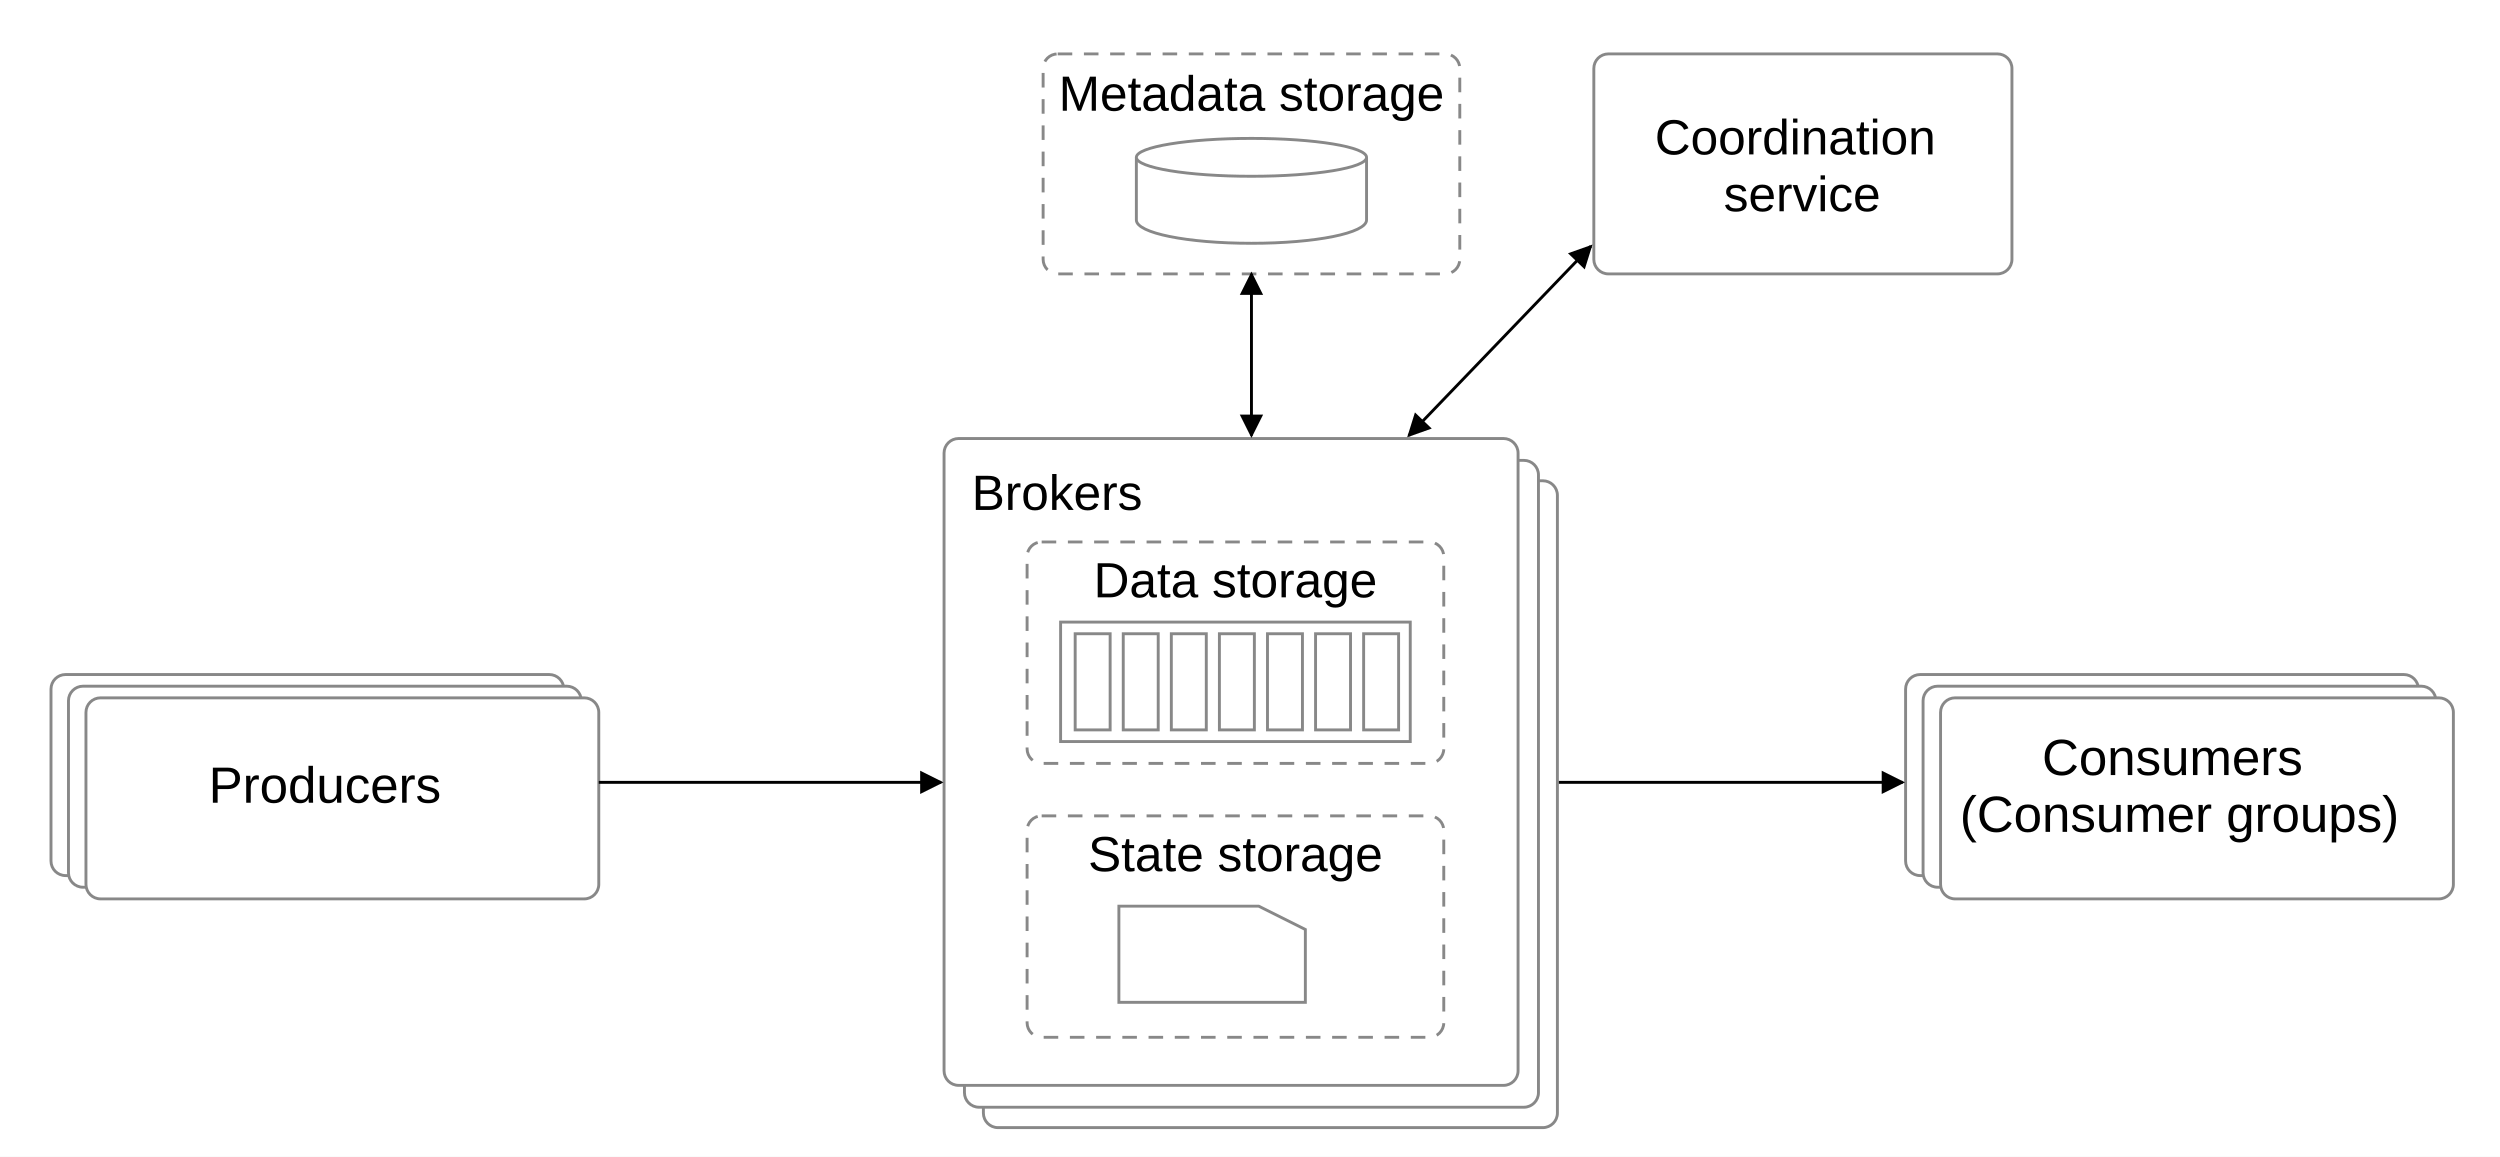
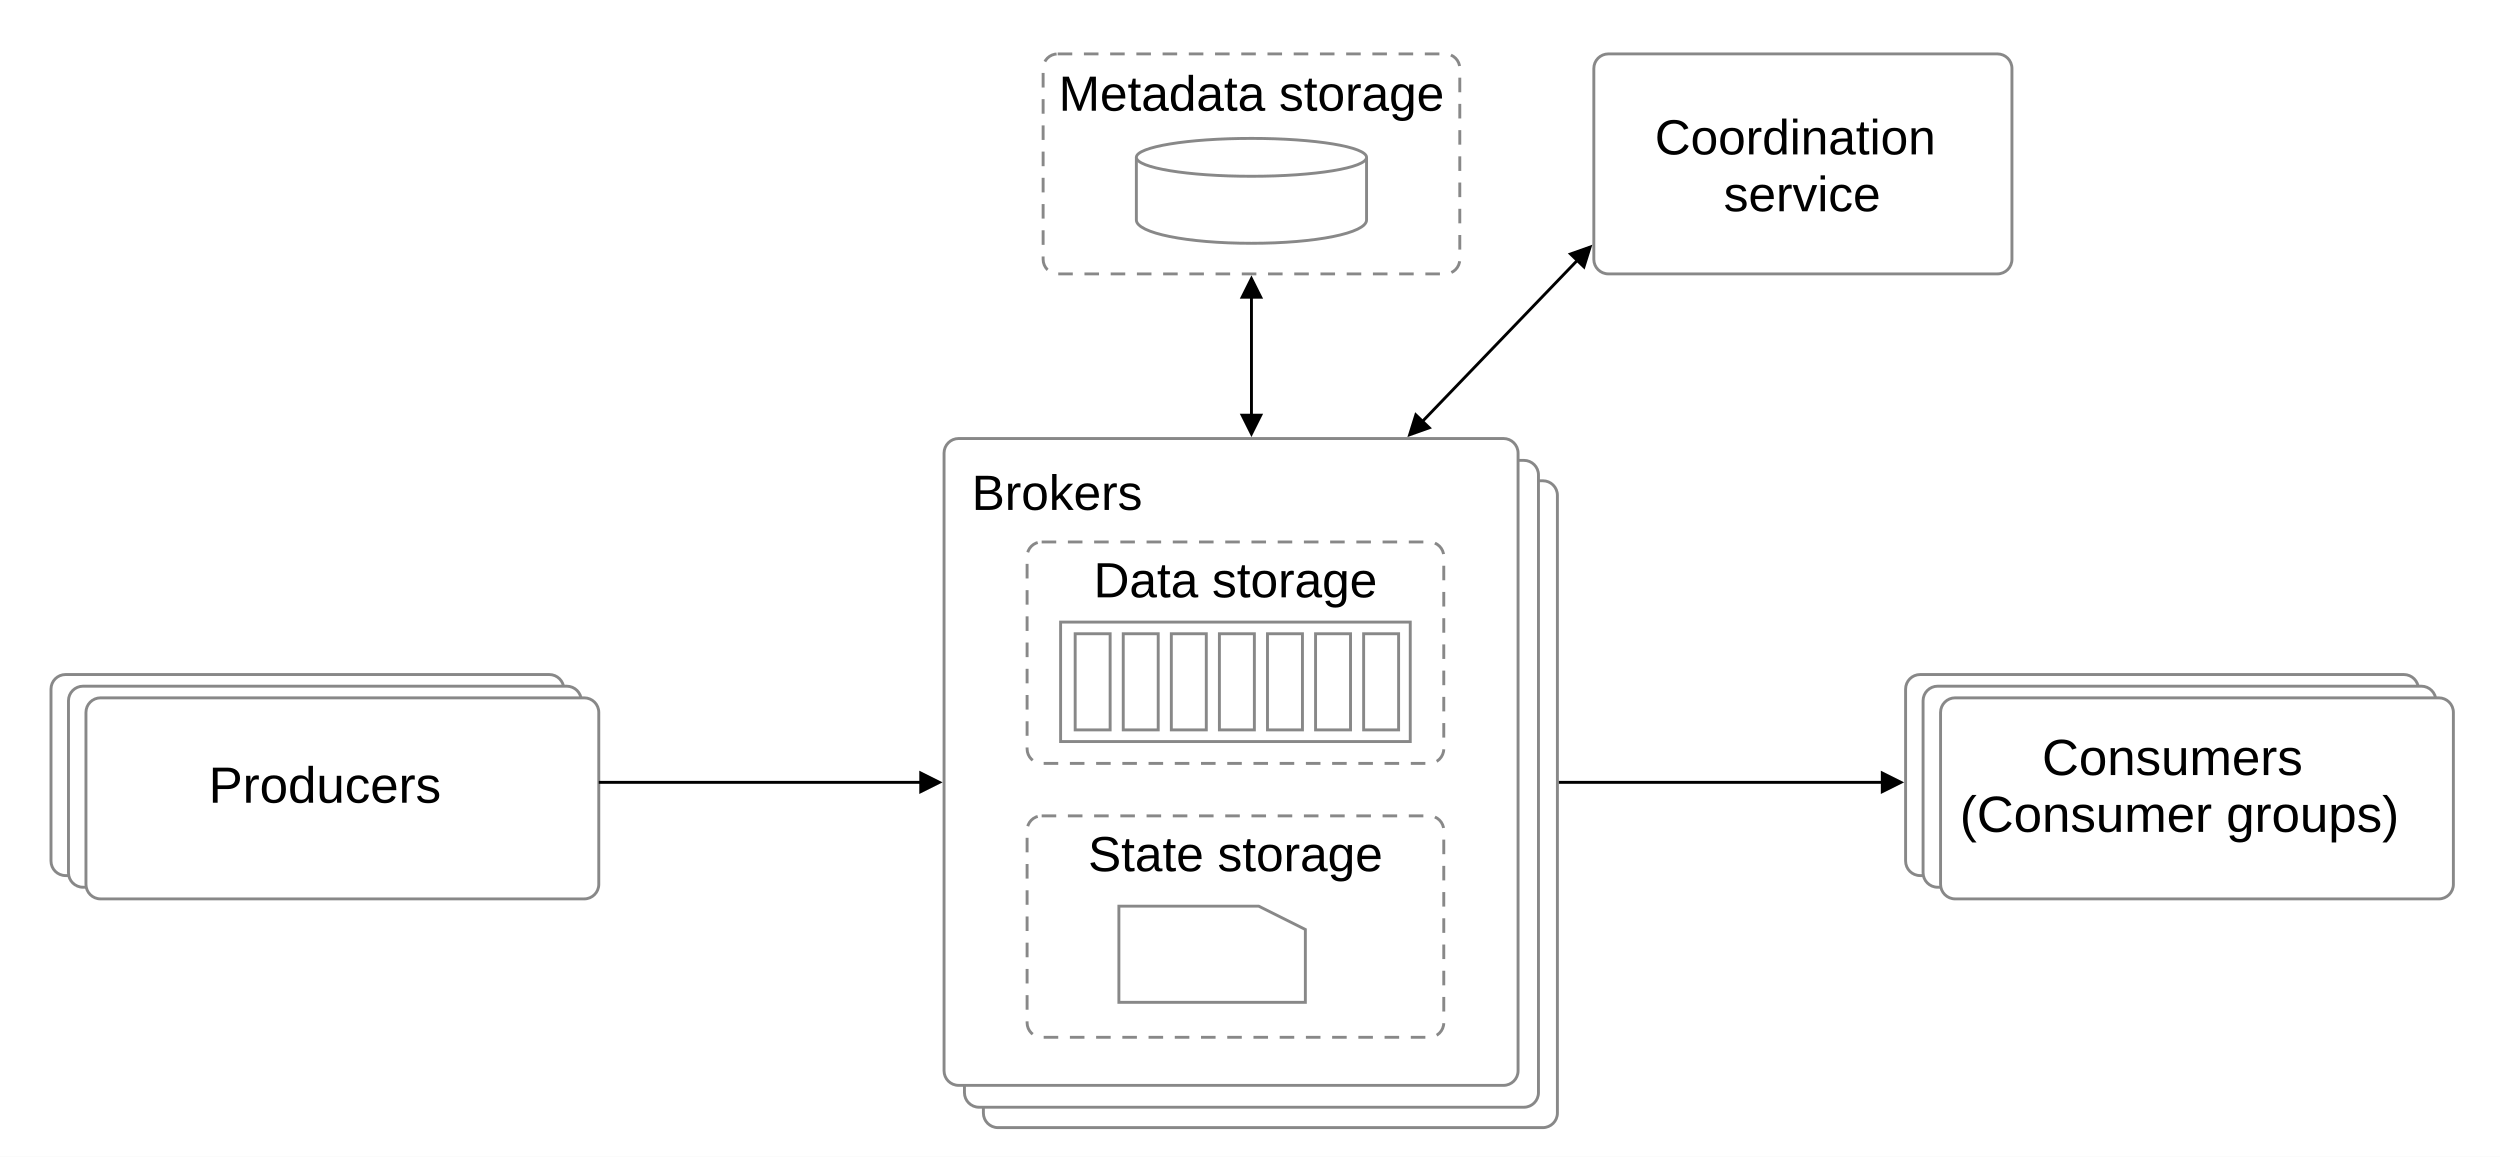
<svg xmlns="http://www.w3.org/2000/svg" width="1716" height="794" viewBox="0 0 1716 794" role="img" aria-labelledby="title desc">
  <defs>
-     <marker id="arrow" viewBox="0 0 10 10" refX="9" refY="5" markerWidth="8" markerHeight="8" markerUnits="strokeWidth" orient="auto-start-reverse">
+     <marker id="arrow" viewBox="0 0 10 10" refX="8" refY="5" markerWidth="8" markerHeight="8" markerUnits="strokeWidth" orient="auto-start-reverse">
      <path d="M0 0 10 5 0 10z" />
    </marker>
    <style>text{font-family:Arial,Helvetica,sans-serif;fill:#000}.box{fill:#fff;stroke:#888;stroke-width:2}.line{fill:none;stroke:#000;stroke-width:2}.arrow{fill:none;stroke:#000;stroke-width:2;marker-end:url(#arrow)}.dash{stroke-dasharray:10 8}.msg{fill:#fff;stroke:#888;stroke-width:2}.persist{fill:#bdf7bd;stroke:#888;stroke-width:2}.new{fill:#fffdb5;stroke:#888;stroke-width:2}.note{fill:#fffdb5;stroke:#888;stroke-width:2;stroke-dasharray:10 8}</style>
  </defs>
  <rect id="background" width="1716" height="794" fill="#fff" />
  <g id="producers">
    <rect class="box" x="35" y="463" width="352" height="138" rx="10" />
    <rect class="box" x="47" y="471" width="352" height="138" rx="10" />
    <rect class="box" x="59" y="479" width="352" height="138" rx="10" />
    <text x="223" y="551" font-size="35" text-anchor="middle">Producers</text>
  </g>
  <g id="consumers">
    <rect class="box" x="1308" y="463" width="352" height="138" rx="10" />
    <rect class="box" x="1320" y="471" width="352" height="138" rx="10" />
    <rect class="box" x="1332" y="479" width="352" height="138" rx="10" />
    <text x="1496" y="532" font-size="35" text-anchor="middle">
      <tspan x="1496">Consumers</tspan>
      <tspan x="1496" dy="39">(Consumer groups)</tspan>
    </text>
  </g>
  <g id="brokers">
    <rect class="box" x="675" y="330" width="394" height="444" rx="10" />
    <rect class="box" x="662" y="316" width="394" height="444" rx="10" />
    <rect class="box" x="648" y="301" width="394" height="444" rx="10" />
    <text x="667" y="350" font-size="34">Brokers</text>
    <rect x="705" y="372" width="286" height="152" rx="10" fill="#fff" stroke="#888" stroke-width="2" stroke-dasharray="10 8" />
    <text x="848" y="410" font-size="34" text-anchor="middle">Data storage</text>
    <rect class="box" x="728" y="427" width="240" height="82" />
    <rect class="msg" x="738" y="435" width="24" height="66" />
    <rect class="msg" x="771" y="435" width="24" height="66" />
    <rect class="msg" x="804" y="435" width="24" height="66" />
    <rect class="msg" x="837" y="435" width="24" height="66" />
    <rect class="msg" x="870" y="435" width="24" height="66" />
    <rect class="msg" x="903" y="435" width="24" height="66" />
    <rect class="msg" x="936" y="435" width="24" height="66" />
    <rect x="705" y="560" width="286" height="152" rx="10" fill="#fff" stroke="#888" stroke-width="2" stroke-dasharray="10 8" />
    <text x="848" y="598" font-size="34" text-anchor="middle">State storage</text>
    <path d="M768 622h96l32 16v50H768z" fill="#fff" stroke="#888" stroke-width="2" />
  </g>
-   <path class="arrow" d="M411 537H646" />
-   <path class="arrow" d="M1070 537H1306" />
+   <path class="arrow" d="M411 537H643.8" />
+   <path class="arrow" d="M1070 537H1303.8" />
  <rect x="716" y="37" width="286" height="151" rx="10" fill="#fff" stroke="#888" stroke-width="2" stroke-dasharray="10 8" />
  <text x="859" y="76" font-size="34" text-anchor="middle">Metadata storage</text>
  <g class="box">
    <path d="M780 108v43c0 9 35 16 79 16s79-7 79-16v-43" />
    <ellipse cx="859" cy="108" rx="79" ry="13" />
  </g>
  <rect class="box" x="1094" y="37" width="287" height="151" rx="10" />
  <text x="1237" y="106" font-size="34" text-anchor="middle">
    <tspan x="1237">Coordination</tspan>
    <tspan x="1237" dy="39">service</tspan>
  </text>
-   <path class="line" marker-start="url(#arrow)" marker-end="url(#arrow)" d="M859 188V299" />
-   <path class="line" marker-start="url(#arrow)" marker-end="url(#arrow)" d="M967 299 1092 169" />
+   <path class="line" marker-start="url(#arrow)" marker-end="url(#arrow)" d="M859 192.2V296.8" />
+   <path class="line" marker-start="url(#arrow)" marker-end="url(#arrow)" d="M968.256 297.693L1090.782 170.267" />
</svg>
